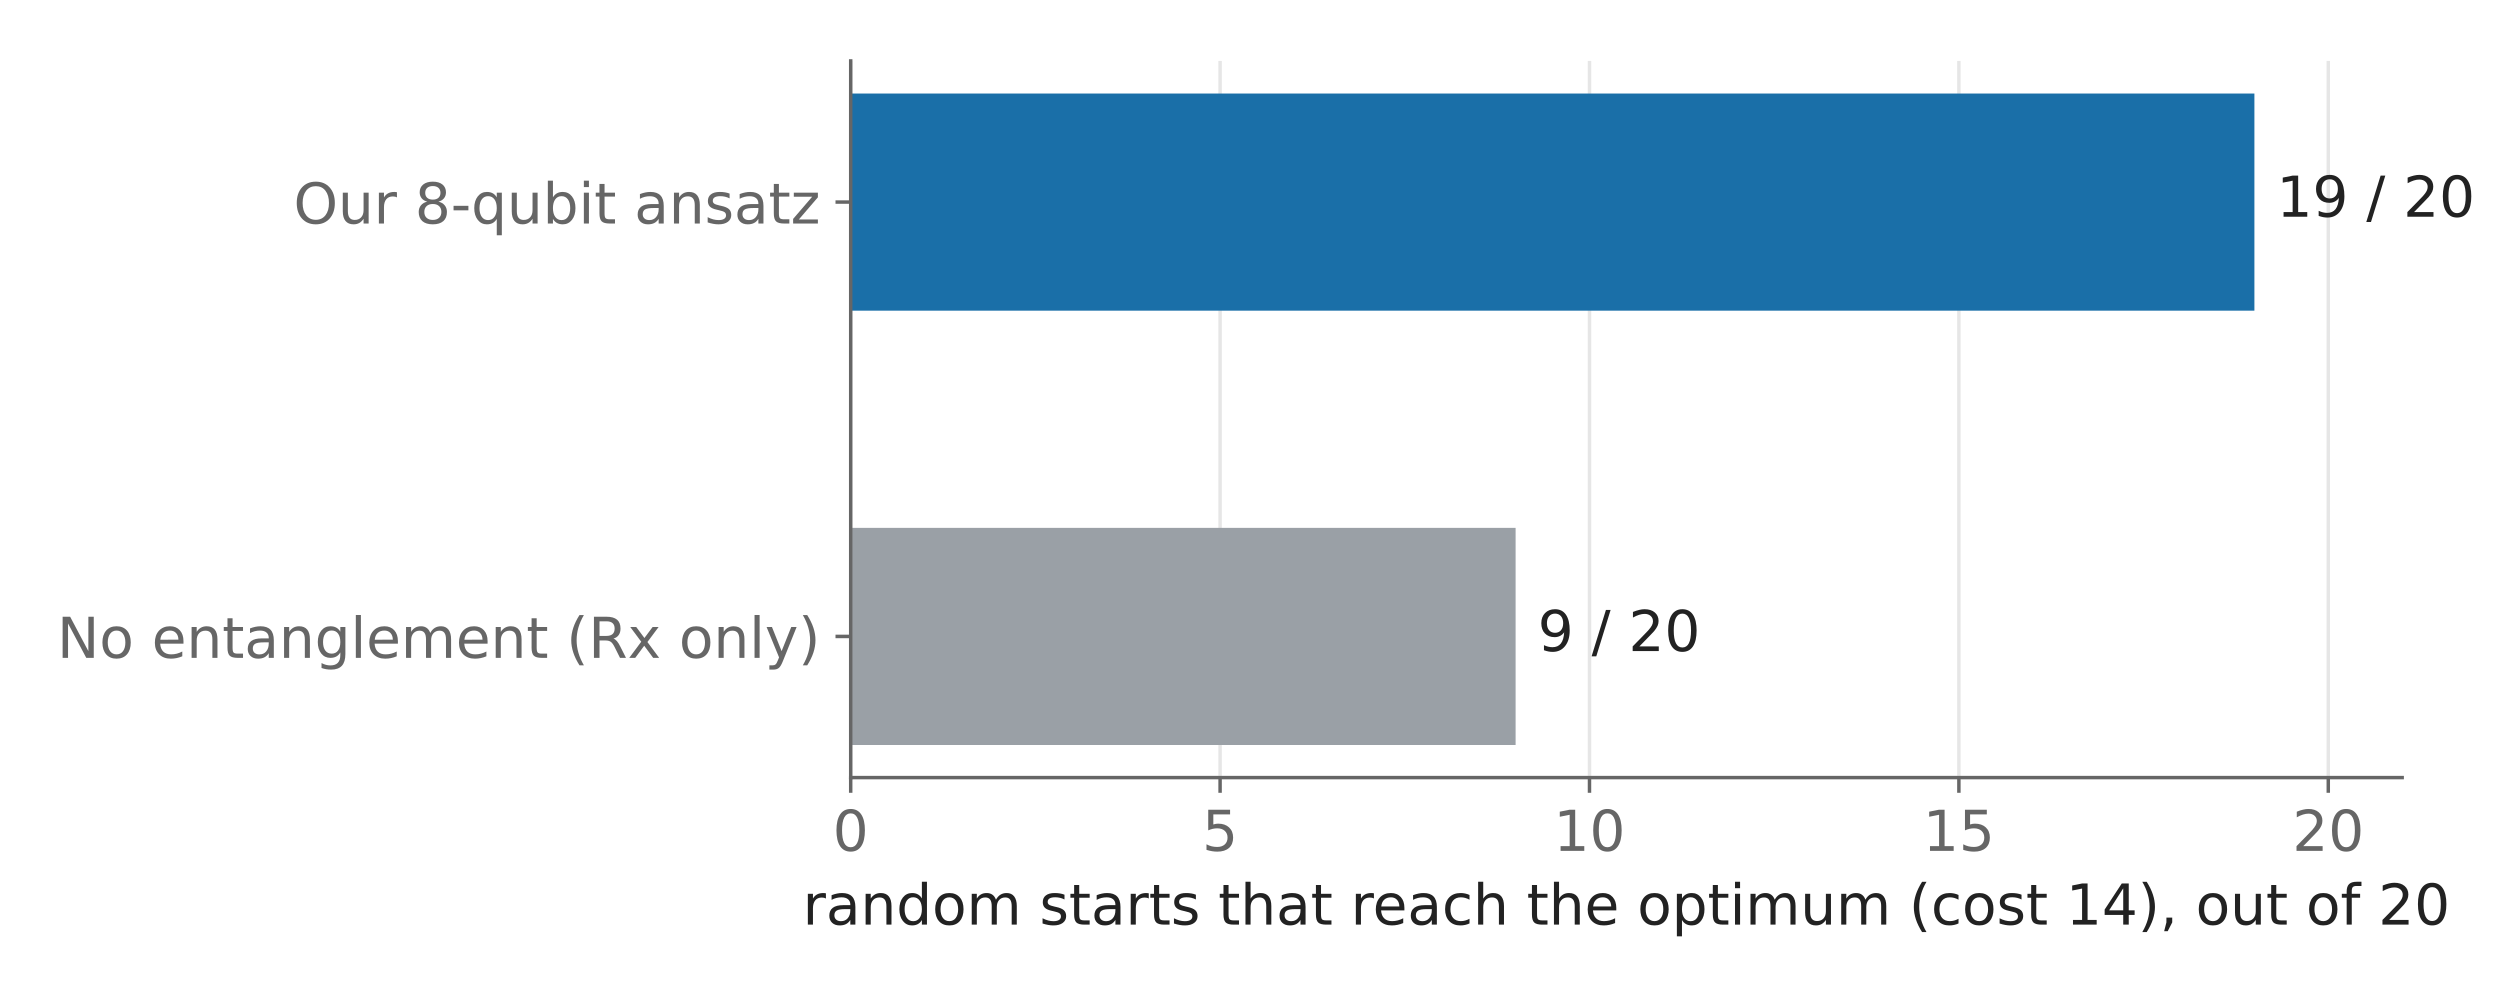
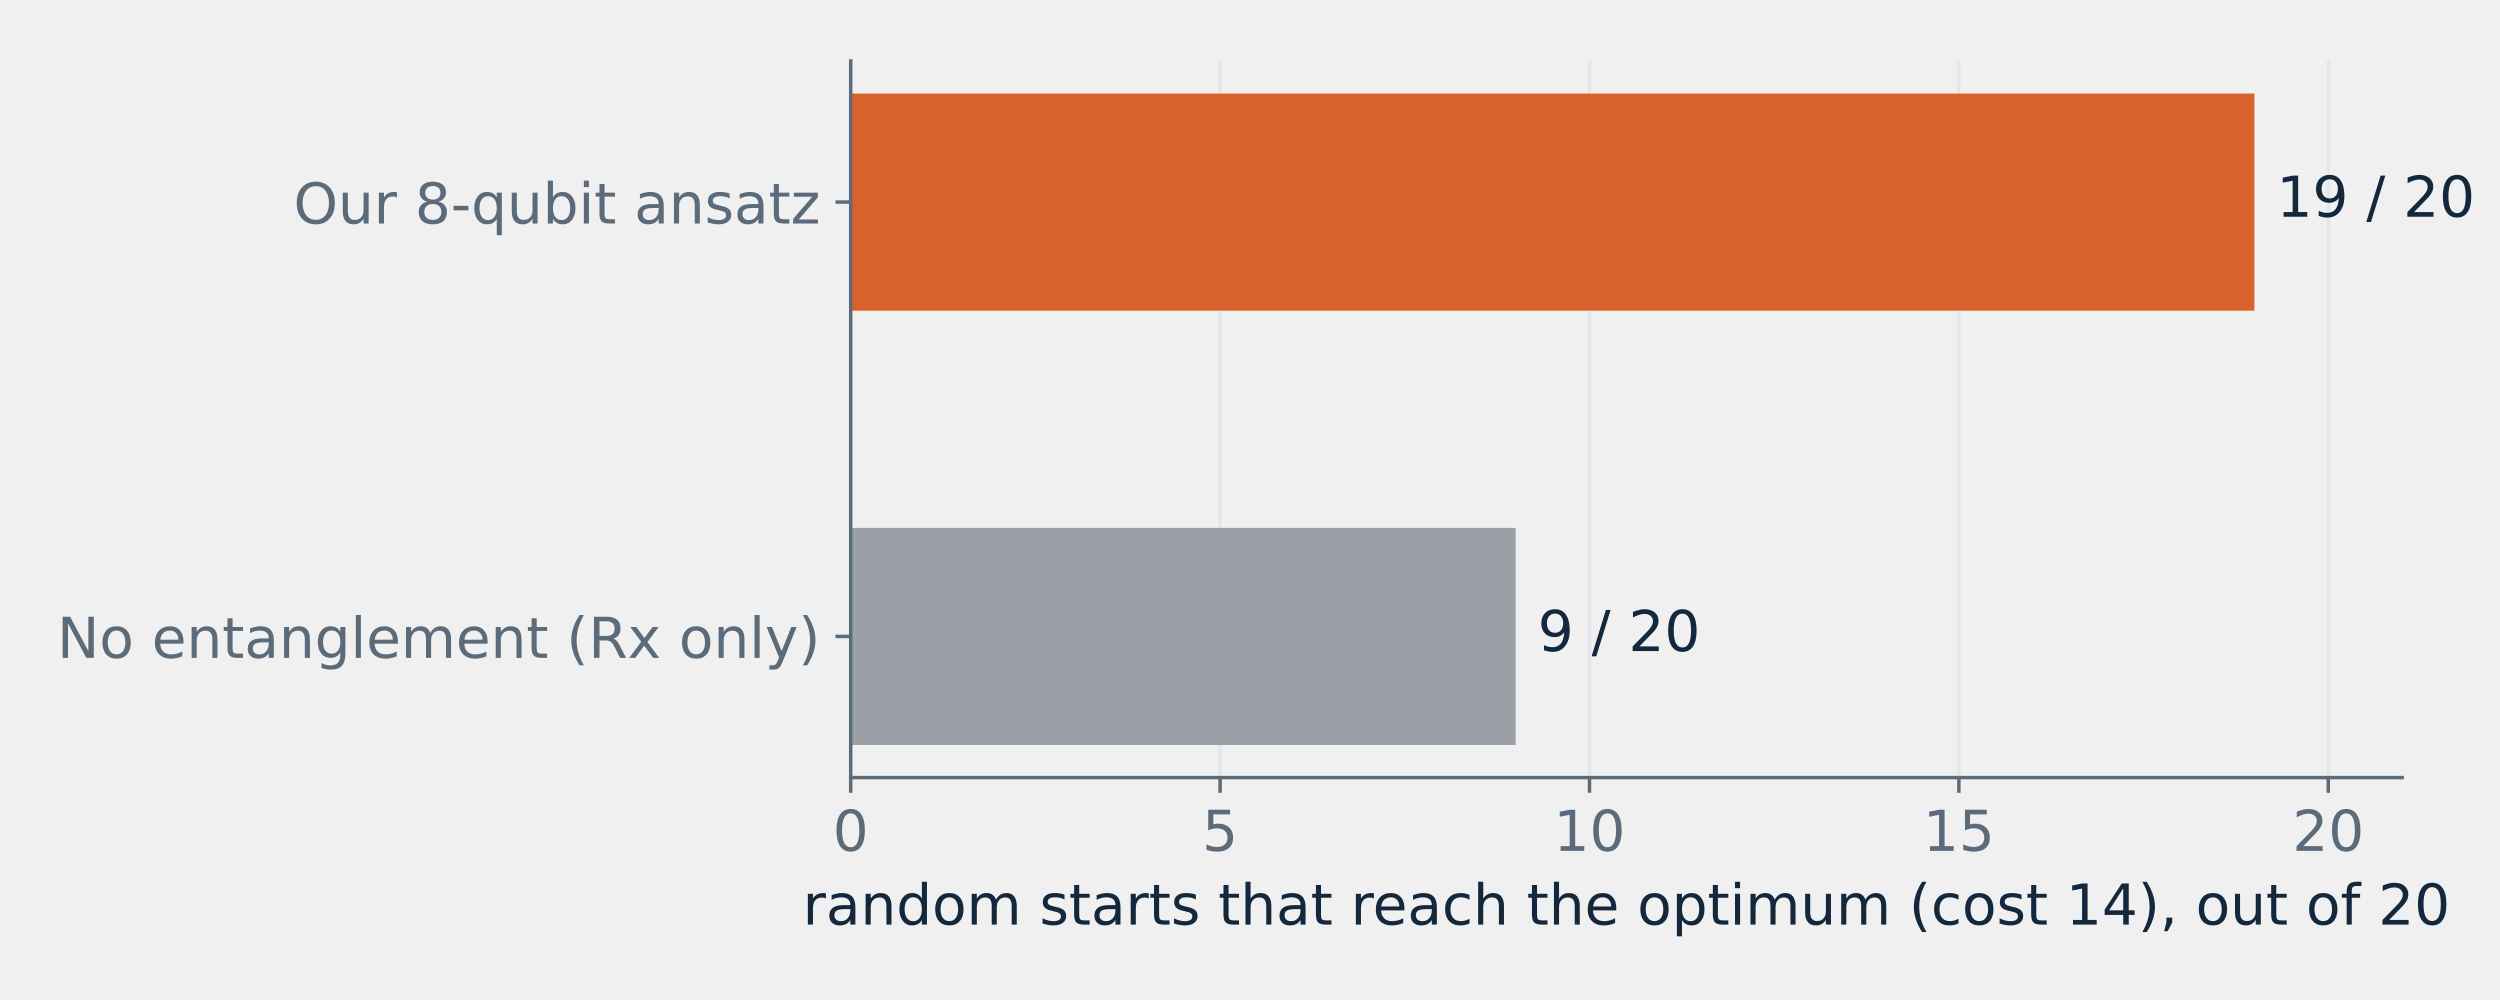
<svg xmlns="http://www.w3.org/2000/svg" xmlns:xlink="http://www.w3.org/1999/xlink" width="576pt" height="230.4pt" viewBox="0 0 576 230.4" version="1.1">
  <defs>
    <style type="text/css">*{stroke-linejoin: round; stroke-linecap: butt}</style>
  </defs>
  <g id="figure_1">
    <g id="patch_1">
-       <path d="M 0 230.4  L 576 230.4  L 576 0  L 0 0  z " style="fill: #ffffff" />
+       <path d="M 0 230.4  L 576 230.4  L 576 0  L 0 0  L 0 230.4  z " style="fill: none" />
    </g>
    <g id="axes_1">
      <g id="patch_2">
-         <path d="M 196 179.157  L 553.457 179.157  L 553.457 14.04  L 196 14.04  z " style="fill: #ffffff" />
+         <path d="M 196 179.157  L 553.457 179.157  L 553.457 14.04  L 196 14.04  L 196 179.157  z " style="fill: none" />
      </g>
      <g id="matplotlib.axis_1">
        <g id="xtick_1">
          <g id="line2d_1">
-             <path d="M 196 179.157  L 196 14.04  " clip-path="url(#pccf8fa7595)" style="fill: none; stroke: #e6e6e6; stroke-width: 0.8; stroke-linecap: square" />
+             <path d="M 196 179.157  L 196 14.04  " clip-path="url(#p11cf4630cb)" style="fill: none; stroke: #e3e7eb; stroke-width: 0.8; stroke-linecap: square" />
          </g>
          <g id="line2d_2">
            <defs>
-               <path id="ma96f42bca4" d="M 0 0  L 0 3.5  " style="stroke: #666666; stroke-width: 0.8" />
+               <path id="ma387dcaf85" d="M 0 0  L 0 3.5  " style="stroke: #5b6b7a; stroke-width: 0.8" />
            </defs>
            <g>
-               <use xlink:href="#ma96f42bca4" x="196" y="179.157" style="fill: #666666; stroke: #666666; stroke-width: 0.8" />
+               <use xlink:href="#ma387dcaf85" x="196" y="179.157" style="fill: #5b6b7a; stroke: #5b6b7a; stroke-width: 0.8" />
            </g>
          </g>
          <g id="text_1">
-             <g style="fill: #666666" transform="translate(191.8644 196.0339) scale(0.13 -0.13)">
+             <g style="fill: #5b6b7a" transform="translate(191.8644 196.0339) scale(0.13 -0.13)">
              <defs>
                <path id="DejaVuSans-13" d="M 2034 4250  Q 1547 4250 1301 3770  Q 1056 3291 1056 2328  Q 1056 1369 1301 889  Q 1547 409 2034 409  Q 2525 409 2770 889  Q 3016 1369 3016 2328  Q 3016 3291 2770 3770  Q 2525 4250 2034 4250  z M 2034 4750  Q 2819 4750 3233 4129  Q 3647 3509 3647 2328  Q 3647 1150 3233 529  Q 2819 -91 2034 -91  Q 1250 -91 836 529  Q 422 1150 422 2328  Q 422 3509 836 4129  Q 1250 4750 2034 4750  z " transform="scale(0.015625)" />
              </defs>
              <use xlink:href="#DejaVuSans-13" />
            </g>
          </g>
        </g>
        <g id="xtick_2">
          <g id="line2d_3">
-             <path d="M 281.109 179.157  L 281.109 14.04  " clip-path="url(#pccf8fa7595)" style="fill: none; stroke: #e6e6e6; stroke-width: 0.8; stroke-linecap: square" />
+             <path d="M 281.109 179.157  L 281.109 14.04  " clip-path="url(#p11cf4630cb)" style="fill: none; stroke: #e3e7eb; stroke-width: 0.8; stroke-linecap: square" />
          </g>
          <g id="line2d_4">
            <g>
-               <use xlink:href="#ma96f42bca4" x="281.109" y="179.157" style="fill: #666666; stroke: #666666; stroke-width: 0.8" />
+               <use xlink:href="#ma387dcaf85" x="281.109" y="179.157" style="fill: #5b6b7a; stroke: #5b6b7a; stroke-width: 0.8" />
            </g>
          </g>
          <g id="text_2">
-             <g style="fill: #666666" transform="translate(276.9732 196.0339) scale(0.13 -0.13)">
+             <g style="fill: #5b6b7a" transform="translate(276.9732 196.0339) scale(0.13 -0.13)">
              <defs>
                <path id="DejaVuSans-18" d="M 691 4666  L 3169 4666  L 3169 4134  L 1269 4134  L 1269 2991  Q 1406 3038 1543 3061  Q 1681 3084 1819 3084  Q 2600 3084 3056 2656  Q 3513 2228 3513 1497  Q 3513 744 3044 326  Q 2575 -91 1722 -91  Q 1428 -91 1123 -41  Q 819 9 494 109  L 494 744  Q 775 591 1075 516  Q 1375 441 1709 441  Q 2250 441 2565 725  Q 2881 1009 2881 1497  Q 2881 1984 2565 2268  Q 2250 2553 1709 2553  Q 1456 2553 1204 2497  Q 953 2441 691 2322  L 691 4666  z " transform="scale(0.015625)" />
              </defs>
              <use xlink:href="#DejaVuSans-18" />
            </g>
          </g>
        </g>
        <g id="xtick_3">
          <g id="line2d_5">
-             <path d="M 366.218 179.157  L 366.218 14.04  " clip-path="url(#pccf8fa7595)" style="fill: none; stroke: #e6e6e6; stroke-width: 0.8; stroke-linecap: square" />
+             <path d="M 366.218 179.157  L 366.218 14.04  " clip-path="url(#p11cf4630cb)" style="fill: none; stroke: #e3e7eb; stroke-width: 0.8; stroke-linecap: square" />
          </g>
          <g id="line2d_6">
            <g>
-               <use xlink:href="#ma96f42bca4" x="366.218" y="179.157" style="fill: #666666; stroke: #666666; stroke-width: 0.8" />
+               <use xlink:href="#ma387dcaf85" x="366.218" y="179.157" style="fill: #5b6b7a; stroke: #5b6b7a; stroke-width: 0.8" />
            </g>
          </g>
          <g id="text_3">
-             <g style="fill: #666666" transform="translate(357.9464 196.0339) scale(0.13 -0.13)">
+             <g style="fill: #5b6b7a" transform="translate(357.9464 196.0339) scale(0.13 -0.13)">
              <defs>
                <path id="DejaVuSans-14" d="M 794 531  L 1825 531  L 1825 4091  L 703 3866  L 703 4441  L 1819 4666  L 2450 4666  L 2450 531  L 3481 531  L 3481 0  L 794 0  L 794 531  z " transform="scale(0.015625)" />
              </defs>
              <use xlink:href="#DejaVuSans-14" />
              <use xlink:href="#DejaVuSans-13" transform="translate(63.625 0)" />
            </g>
          </g>
        </g>
        <g id="xtick_4">
          <g id="line2d_7">
-             <path d="M 451.327 179.157  L 451.327 14.04  " clip-path="url(#pccf8fa7595)" style="fill: none; stroke: #e6e6e6; stroke-width: 0.8; stroke-linecap: square" />
+             <path d="M 451.327 179.157  L 451.327 14.04  " clip-path="url(#p11cf4630cb)" style="fill: none; stroke: #e3e7eb; stroke-width: 0.8; stroke-linecap: square" />
          </g>
          <g id="line2d_8">
            <g>
-               <use xlink:href="#ma96f42bca4" x="451.327" y="179.157" style="fill: #666666; stroke: #666666; stroke-width: 0.8" />
+               <use xlink:href="#ma387dcaf85" x="451.327" y="179.157" style="fill: #5b6b7a; stroke: #5b6b7a; stroke-width: 0.8" />
            </g>
          </g>
          <g id="text_4">
-             <g style="fill: #666666" transform="translate(443.0553 196.0339) scale(0.13 -0.13)">
+             <g style="fill: #5b6b7a" transform="translate(443.0553 196.0339) scale(0.13 -0.13)">
              <use xlink:href="#DejaVuSans-14" />
              <use xlink:href="#DejaVuSans-18" transform="translate(63.625 0)" />
            </g>
          </g>
        </g>
        <g id="xtick_5">
          <g id="line2d_9">
-             <path d="M 536.435 179.157  L 536.435 14.04  " clip-path="url(#pccf8fa7595)" style="fill: none; stroke: #e6e6e6; stroke-width: 0.8; stroke-linecap: square" />
+             <path d="M 536.435 179.157  L 536.435 14.04  " clip-path="url(#p11cf4630cb)" style="fill: none; stroke: #e3e7eb; stroke-width: 0.8; stroke-linecap: square" />
          </g>
          <g id="line2d_10">
            <g>
-               <use xlink:href="#ma96f42bca4" x="536.435" y="179.157" style="fill: #666666; stroke: #666666; stroke-width: 0.8" />
+               <use xlink:href="#ma387dcaf85" x="536.435" y="179.157" style="fill: #5b6b7a; stroke: #5b6b7a; stroke-width: 0.8" />
            </g>
          </g>
          <g id="text_5">
-             <g style="fill: #666666" transform="translate(528.1641 196.0339) scale(0.13 -0.13)">
+             <g style="fill: #5b6b7a" transform="translate(528.1641 196.0339) scale(0.13 -0.13)">
              <defs>
                <path id="DejaVuSans-15" d="M 1228 531  L 3431 531  L 3431 0  L 469 0  L 469 531  Q 828 903 1448 1529  Q 2069 2156 2228 2338  Q 2531 2678 2651 2914  Q 2772 3150 2772 3378  Q 2772 3750 2511 3984  Q 2250 4219 1831 4219  Q 1534 4219 1204 4116  Q 875 4013 500 3803  L 500 4441  Q 881 4594 1212 4672  Q 1544 4750 1819 4750  Q 2544 4750 2975 4387  Q 3406 4025 3406 3419  Q 3406 3131 3298 2873  Q 3191 2616 2906 2266  Q 2828 2175 2409 1742  Q 1991 1309 1228 531  z " transform="scale(0.015625)" />
              </defs>
              <use xlink:href="#DejaVuSans-15" />
              <use xlink:href="#DejaVuSans-13" transform="translate(63.625 0)" />
            </g>
          </g>
        </g>
        <g id="text_6">
-           <g style="fill: #222222" transform="translate(184.9499 213.0349) scale(0.13 -0.13)">
+           <g style="fill: #14283d" transform="translate(184.9499 213.0349) scale(0.13 -0.13)">
            <defs>
              <path id="DejaVuSans-55" d="M 2631 2963  Q 2534 3019 2420 3045  Q 2306 3072 2169 3072  Q 1681 3072 1420 2755  Q 1159 2438 1159 1844  L 1159 0  L 581 0  L 581 3500  L 1159 3500  L 1159 2956  Q 1341 3275 1631 3429  Q 1922 3584 2338 3584  Q 2397 3584 2469 3576  Q 2541 3569 2628 3553  L 2631 2963  z " transform="scale(0.015625)" />
              <path id="DejaVuSans-44" d="M 2194 1759  Q 1497 1759 1228 1600  Q 959 1441 959 1056  Q 959 750 1161 570  Q 1363 391 1709 391  Q 2188 391 2477 730  Q 2766 1069 2766 1631  L 2766 1759  L 2194 1759  z M 3341 1997  L 3341 0  L 2766 0  L 2766 531  Q 2569 213 2275 61  Q 1981 -91 1556 -91  Q 1019 -91 701 211  Q 384 513 384 1019  Q 384 1609 779 1909  Q 1175 2209 1959 2209  L 2766 2209  L 2766 2266  Q 2766 2663 2505 2880  Q 2244 3097 1772 3097  Q 1472 3097 1187 3025  Q 903 2953 641 2809  L 641 3341  Q 956 3463 1253 3523  Q 1550 3584 1831 3584  Q 2591 3584 2966 3190  Q 3341 2797 3341 1997  z " transform="scale(0.015625)" />
              <path id="DejaVuSans-51" d="M 3513 2113  L 3513 0  L 2938 0  L 2938 2094  Q 2938 2591 2744 2837  Q 2550 3084 2163 3084  Q 1697 3084 1428 2787  Q 1159 2491 1159 1978  L 1159 0  L 581 0  L 581 3500  L 1159 3500  L 1159 2956  Q 1366 3272 1645 3428  Q 1925 3584 2291 3584  Q 2894 3584 3203 3211  Q 3513 2838 3513 2113  z " transform="scale(0.015625)" />
              <path id="DejaVuSans-47" d="M 2906 2969  L 2906 4863  L 3481 4863  L 3481 0  L 2906 0  L 2906 525  Q 2725 213 2448 61  Q 2172 -91 1784 -91  Q 1150 -91 751 415  Q 353 922 353 1747  Q 353 2572 751 3078  Q 1150 3584 1784 3584  Q 2172 3584 2448 3432  Q 2725 3281 2906 2969  z M 947 1747  Q 947 1113 1208 752  Q 1469 391 1925 391  Q 2381 391 2643 752  Q 2906 1113 2906 1747  Q 2906 2381 2643 2742  Q 2381 3103 1925 3103  Q 1469 3103 1208 2742  Q 947 2381 947 1747  z " transform="scale(0.015625)" />
              <path id="DejaVuSans-52" d="M 1959 3097  Q 1497 3097 1228 2736  Q 959 2375 959 1747  Q 959 1119 1226 758  Q 1494 397 1959 397  Q 2419 397 2687 759  Q 2956 1122 2956 1747  Q 2956 2369 2687 2733  Q 2419 3097 1959 3097  z M 1959 3584  Q 2709 3584 3137 3096  Q 3566 2609 3566 1747  Q 3566 888 3137 398  Q 2709 -91 1959 -91  Q 1206 -91 779 398  Q 353 888 353 1747  Q 353 2609 779 3096  Q 1206 3584 1959 3584  z " transform="scale(0.015625)" />
              <path id="DejaVuSans-50" d="M 3328 2828  Q 3544 3216 3844 3400  Q 4144 3584 4550 3584  Q 5097 3584 5394 3201  Q 5691 2819 5691 2113  L 5691 0  L 5113 0  L 5113 2094  Q 5113 2597 4934 2840  Q 4756 3084 4391 3084  Q 3944 3084 3684 2787  Q 3425 2491 3425 1978  L 3425 0  L 2847 0  L 2847 2094  Q 2847 2600 2669 2842  Q 2491 3084 2119 3084  Q 1678 3084 1418 2786  Q 1159 2488 1159 1978  L 1159 0  L 581 0  L 581 3500  L 1159 3500  L 1159 2956  Q 1356 3278 1631 3431  Q 1906 3584 2284 3584  Q 2666 3584 2933 3390  Q 3200 3197 3328 2828  z " transform="scale(0.015625)" />
              <path id="DejaVuSans-3" transform="scale(0.015625)" />
              <path id="DejaVuSans-56" d="M 2834 3397  L 2834 2853  Q 2591 2978 2328 3040  Q 2066 3103 1784 3103  Q 1356 3103 1142 2972  Q 928 2841 928 2578  Q 928 2378 1081 2264  Q 1234 2150 1697 2047  L 1894 2003  Q 2506 1872 2764 1633  Q 3022 1394 3022 966  Q 3022 478 2636 193  Q 2250 -91 1575 -91  Q 1294 -91 989 -36  Q 684 19 347 128  L 347 722  Q 666 556 975 473  Q 1284 391 1588 391  Q 1994 391 2212 530  Q 2431 669 2431 922  Q 2431 1156 2273 1281  Q 2116 1406 1581 1522  L 1381 1569  Q 847 1681 609 1914  Q 372 2147 372 2553  Q 372 3047 722 3315  Q 1072 3584 1716 3584  Q 2034 3584 2315 3537  Q 2597 3491 2834 3397  z " transform="scale(0.015625)" />
              <path id="DejaVuSans-57" d="M 1172 4494  L 1172 3500  L 2356 3500  L 2356 3053  L 1172 3053  L 1172 1153  Q 1172 725 1289 603  Q 1406 481 1766 481  L 2356 481  L 2356 0  L 1766 0  Q 1100 0 847 248  Q 594 497 594 1153  L 594 3053  L 172 3053  L 172 3500  L 594 3500  L 594 4494  L 1172 4494  z " transform="scale(0.015625)" />
              <path id="DejaVuSans-4b" d="M 3513 2113  L 3513 0  L 2938 0  L 2938 2094  Q 2938 2591 2744 2837  Q 2550 3084 2163 3084  Q 1697 3084 1428 2787  Q 1159 2491 1159 1978  L 1159 0  L 581 0  L 581 4863  L 1159 4863  L 1159 2956  Q 1366 3272 1645 3428  Q 1925 3584 2291 3584  Q 2894 3584 3203 3211  Q 3513 2838 3513 2113  z " transform="scale(0.015625)" />
              <path id="DejaVuSans-48" d="M 3597 1894  L 3597 1613  L 953 1613  Q 991 1019 1311 708  Q 1631 397 2203 397  Q 2534 397 2845 478  Q 3156 559 3463 722  L 3463 178  Q 3153 47 2828 -22  Q 2503 -91 2169 -91  Q 1331 -91 842 396  Q 353 884 353 1716  Q 353 2575 817 3079  Q 1281 3584 2069 3584  Q 2775 3584 3186 3129  Q 3597 2675 3597 1894  z M 3022 2063  Q 3016 2534 2758 2815  Q 2500 3097 2075 3097  Q 1594 3097 1305 2825  Q 1016 2553 972 2059  L 3022 2063  z " transform="scale(0.015625)" />
              <path id="DejaVuSans-46" d="M 3122 3366  L 3122 2828  Q 2878 2963 2633 3030  Q 2388 3097 2138 3097  Q 1578 3097 1268 2742  Q 959 2388 959 1747  Q 959 1106 1268 751  Q 1578 397 2138 397  Q 2388 397 2633 464  Q 2878 531 3122 666  L 3122 134  Q 2881 22 2623 -34  Q 2366 -91 2075 -91  Q 1284 -91 818 406  Q 353 903 353 1747  Q 353 2603 823 3093  Q 1294 3584 2113 3584  Q 2378 3584 2631 3529  Q 2884 3475 3122 3366  z " transform="scale(0.015625)" />
              <path id="DejaVuSans-53" d="M 1159 525  L 1159 -1331  L 581 -1331  L 581 3500  L 1159 3500  L 1159 2969  Q 1341 3281 1617 3432  Q 1894 3584 2278 3584  Q 2916 3584 3314 3078  Q 3713 2572 3713 1747  Q 3713 922 3314 415  Q 2916 -91 2278 -91  Q 1894 -91 1617 61  Q 1341 213 1159 525  z M 3116 1747  Q 3116 2381 2855 2742  Q 2594 3103 2138 3103  Q 1681 3103 1420 2742  Q 1159 2381 1159 1747  Q 1159 1113 1420 752  Q 1681 391 2138 391  Q 2594 391 2855 752  Q 3116 1113 3116 1747  z " transform="scale(0.015625)" />
              <path id="DejaVuSans-4c" d="M 603 3500  L 1178 3500  L 1178 0  L 603 0  L 603 3500  z M 603 4863  L 1178 4863  L 1178 4134  L 603 4134  L 603 4863  z " transform="scale(0.015625)" />
              <path id="DejaVuSans-58" d="M 544 1381  L 544 3500  L 1119 3500  L 1119 1403  Q 1119 906 1312 657  Q 1506 409 1894 409  Q 2359 409 2629 706  Q 2900 1003 2900 1516  L 2900 3500  L 3475 3500  L 3475 0  L 2900 0  L 2900 538  Q 2691 219 2414 64  Q 2138 -91 1772 -91  Q 1169 -91 856 284  Q 544 659 544 1381  z M 1991 3584  L 1991 3584  z " transform="scale(0.015625)" />
              <path id="DejaVuSans-b" d="M 1984 4856  Q 1566 4138 1362 3434  Q 1159 2731 1159 2009  Q 1159 1288 1364 580  Q 1569 -128 1984 -844  L 1484 -844  Q 1016 -109 783 600  Q 550 1309 550 2009  Q 550 2706 781 3412  Q 1013 4119 1484 4856  L 1984 4856  z " transform="scale(0.015625)" />
              <path id="DejaVuSans-17" d="M 2419 4116  L 825 1625  L 2419 1625  L 2419 4116  z M 2253 4666  L 3047 4666  L 3047 1625  L 3713 1625  L 3713 1100  L 3047 1100  L 3047 0  L 2419 0  L 2419 1100  L 313 1100  L 313 1709  L 2253 4666  z " transform="scale(0.015625)" />
              <path id="DejaVuSans-c" d="M 513 4856  L 1013 4856  Q 1481 4119 1714 3412  Q 1947 2706 1947 2009  Q 1947 1309 1714 600  Q 1481 -109 1013 -844  L 513 -844  Q 928 -128 1133 580  Q 1338 1288 1338 2009  Q 1338 2731 1133 3434  Q 928 4138 513 4856  z " transform="scale(0.015625)" />
              <path id="DejaVuSans-f" d="M 750 794  L 1409 794  L 1409 256  L 897 -744  L 494 -744  L 750 256  L 750 794  z " transform="scale(0.015625)" />
              <path id="DejaVuSans-49" d="M 2375 4863  L 2375 4384  L 1825 4384  Q 1516 4384 1395 4259  Q 1275 4134 1275 3809  L 1275 3500  L 2222 3500  L 2222 3053  L 1275 3053  L 1275 0  L 697 0  L 697 3053  L 147 3053  L 147 3500  L 697 3500  L 697 3744  Q 697 4328 969 4595  Q 1241 4863 1831 4863  L 2375 4863  z " transform="scale(0.015625)" />
            </defs>
            <use xlink:href="#DejaVuSans-55" />
            <use xlink:href="#DejaVuSans-44" transform="translate(41.10938 0)" />
            <use xlink:href="#DejaVuSans-51" transform="translate(102.3906 0)" />
            <use xlink:href="#DejaVuSans-47" transform="translate(165.7656 0)" />
            <use xlink:href="#DejaVuSans-52" transform="translate(229.25 0)" />
            <use xlink:href="#DejaVuSans-50" transform="translate(290.4375 0)" />
            <use xlink:href="#DejaVuSans-3" transform="translate(387.8438 0)" />
            <use xlink:href="#DejaVuSans-56" transform="translate(419.625 0)" />
            <use xlink:href="#DejaVuSans-57" transform="translate(471.7188 0)" />
            <use xlink:href="#DejaVuSans-44" transform="translate(510.9219 0)" />
            <use xlink:href="#DejaVuSans-55" transform="translate(572.2031 0)" />
            <use xlink:href="#DejaVuSans-57" transform="translate(613.3125 0)" />
            <use xlink:href="#DejaVuSans-56" transform="translate(652.5156 0)" />
            <use xlink:href="#DejaVuSans-3" transform="translate(704.6094 0)" />
            <use xlink:href="#DejaVuSans-57" transform="translate(736.3906 0)" />
            <use xlink:href="#DejaVuSans-4b" transform="translate(775.5938 0)" />
            <use xlink:href="#DejaVuSans-44" transform="translate(838.9688 0)" />
            <use xlink:href="#DejaVuSans-57" transform="translate(900.25 0)" />
            <use xlink:href="#DejaVuSans-3" transform="translate(939.4531 0)" />
            <use xlink:href="#DejaVuSans-55" transform="translate(971.2344 0)" />
            <use xlink:href="#DejaVuSans-48" transform="translate(1010.141 0)" />
            <use xlink:href="#DejaVuSans-44" transform="translate(1071.672 0)" />
            <use xlink:href="#DejaVuSans-46" transform="translate(1132.953 0)" />
            <use xlink:href="#DejaVuSans-4b" transform="translate(1187.938 0)" />
            <use xlink:href="#DejaVuSans-3" transform="translate(1251.312 0)" />
            <use xlink:href="#DejaVuSans-57" transform="translate(1283.094 0)" />
            <use xlink:href="#DejaVuSans-4b" transform="translate(1322.297 0)" />
            <use xlink:href="#DejaVuSans-48" transform="translate(1385.672 0)" />
            <use xlink:href="#DejaVuSans-3" transform="translate(1447.203 0)" />
            <use xlink:href="#DejaVuSans-52" transform="translate(1478.984 0)" />
            <use xlink:href="#DejaVuSans-53" transform="translate(1540.172 0)" />
            <use xlink:href="#DejaVuSans-57" transform="translate(1603.656 0)" />
            <use xlink:href="#DejaVuSans-4c" transform="translate(1642.859 0)" />
            <use xlink:href="#DejaVuSans-50" transform="translate(1670.641 0)" />
            <use xlink:href="#DejaVuSans-58" transform="translate(1768.047 0)" />
            <use xlink:href="#DejaVuSans-50" transform="translate(1831.422 0)" />
            <use xlink:href="#DejaVuSans-3" transform="translate(1928.828 0)" />
            <use xlink:href="#DejaVuSans-b" transform="translate(1960.609 0)" />
            <use xlink:href="#DejaVuSans-46" transform="translate(1999.625 0)" />
            <use xlink:href="#DejaVuSans-52" transform="translate(2054.609 0)" />
            <use xlink:href="#DejaVuSans-56" transform="translate(2115.797 0)" />
            <use xlink:href="#DejaVuSans-57" transform="translate(2167.891 0)" />
            <use xlink:href="#DejaVuSans-3" transform="translate(2207.094 0)" />
            <use xlink:href="#DejaVuSans-14" transform="translate(2238.875 0)" />
            <use xlink:href="#DejaVuSans-17" transform="translate(2302.5 0)" />
            <use xlink:href="#DejaVuSans-c" transform="translate(2366.125 0)" />
            <use xlink:href="#DejaVuSans-f" transform="translate(2405.141 0)" />
            <use xlink:href="#DejaVuSans-3" transform="translate(2436.922 0)" />
            <use xlink:href="#DejaVuSans-52" transform="translate(2468.703 0)" />
            <use xlink:href="#DejaVuSans-58" transform="translate(2529.891 0)" />
            <use xlink:href="#DejaVuSans-57" transform="translate(2593.266 0)" />
            <use xlink:href="#DejaVuSans-3" transform="translate(2632.469 0)" />
            <use xlink:href="#DejaVuSans-52" transform="translate(2664.25 0)" />
            <use xlink:href="#DejaVuSans-49" transform="translate(2725.438 0)" />
            <use xlink:href="#DejaVuSans-3" transform="translate(2760.641 0)" />
            <use xlink:href="#DejaVuSans-15" transform="translate(2792.422 0)" />
            <use xlink:href="#DejaVuSans-13" transform="translate(2856.047 0)" />
          </g>
        </g>
      </g>
      <g id="matplotlib.axis_2">
        <g id="ytick_1">
          <g id="line2d_11">
            <defs>
-               <path id="m354767e04c" d="M 0 0  L -3.5 0  " style="stroke: #666666; stroke-width: 0.8" />
+               <path id="m61c0dca030" d="M 0 0  L -3.5 0  " style="stroke: #5b6b7a; stroke-width: 0.8" />
            </defs>
            <g>
-               <use xlink:href="#m354767e04c" x="196" y="146.634" style="fill: #666666; stroke: #666666; stroke-width: 0.8" />
+               <use xlink:href="#m61c0dca030" x="196" y="146.634" style="fill: #5b6b7a; stroke: #5b6b7a; stroke-width: 0.8" />
            </g>
          </g>
          <g id="text_7">
-             <g style="fill: #666666" transform="translate(13.15469 151.5729) scale(0.13 -0.13)">
+             <g style="fill: #5b6b7a" transform="translate(13.15469 151.5729) scale(0.13 -0.13)">
              <defs>
                <path id="DejaVuSans-31" d="M 628 4666  L 1478 4666  L 3547 763  L 3547 4666  L 4159 4666  L 4159 0  L 3309 0  L 1241 3903  L 1241 0  L 628 0  L 628 4666  z " transform="scale(0.015625)" />
                <path id="DejaVuSans-4a" d="M 2906 1791  Q 2906 2416 2648 2759  Q 2391 3103 1925 3103  Q 1463 3103 1205 2759  Q 947 2416 947 1791  Q 947 1169 1205 825  Q 1463 481 1925 481  Q 2391 481 2648 825  Q 2906 1169 2906 1791  z M 3481 434  Q 3481 -459 3084 -895  Q 2688 -1331 1869 -1331  Q 1566 -1331 1297 -1286  Q 1028 -1241 775 -1147  L 775 -588  Q 1028 -725 1275 -790  Q 1522 -856 1778 -856  Q 2344 -856 2625 -561  Q 2906 -266 2906 331  L 2906 616  Q 2728 306 2450 153  Q 2172 0 1784 0  Q 1141 0 747 490  Q 353 981 353 1791  Q 353 2603 747 3093  Q 1141 3584 1784 3584  Q 2172 3584 2450 3431  Q 2728 3278 2906 2969  L 2906 3500  L 3481 3500  L 3481 434  z " transform="scale(0.015625)" />
                <path id="DejaVuSans-4f" d="M 603 4863  L 1178 4863  L 1178 0  L 603 0  L 603 4863  z " transform="scale(0.015625)" />
                <path id="DejaVuSans-35" d="M 2841 2188  Q 3044 2119 3236 1894  Q 3428 1669 3622 1275  L 4263 0  L 3584 0  L 2988 1197  Q 2756 1666 2539 1819  Q 2322 1972 1947 1972  L 1259 1972  L 1259 0  L 628 0  L 628 4666  L 2053 4666  Q 2853 4666 3247 4331  Q 3641 3997 3641 3322  Q 3641 2881 3436 2590  Q 3231 2300 2841 2188  z M 1259 4147  L 1259 2491  L 2053 2491  Q 2509 2491 2742 2702  Q 2975 2913 2975 3322  Q 2975 3731 2742 3939  Q 2509 4147 2053 4147  L 1259 4147  z " transform="scale(0.015625)" />
                <path id="DejaVuSans-5b" d="M 3513 3500  L 2247 1797  L 3578 0  L 2900 0  L 1881 1375  L 863 0  L 184 0  L 1544 1831  L 300 3500  L 978 3500  L 1906 2253  L 2834 3500  L 3513 3500  z " transform="scale(0.015625)" />
                <path id="DejaVuSans-5c" d="M 2059 -325  Q 1816 -950 1584 -1140  Q 1353 -1331 966 -1331  L 506 -1331  L 506 -850  L 844 -850  Q 1081 -850 1212 -737  Q 1344 -625 1503 -206  L 1606 56  L 191 3500  L 800 3500  L 1894 763  L 2988 3500  L 3597 3500  L 2059 -325  z " transform="scale(0.015625)" />
              </defs>
              <use xlink:href="#DejaVuSans-31" />
              <use xlink:href="#DejaVuSans-52" transform="translate(74.8125 0)" />
              <use xlink:href="#DejaVuSans-3" transform="translate(136 0)" />
              <use xlink:href="#DejaVuSans-48" transform="translate(167.7812 0)" />
              <use xlink:href="#DejaVuSans-51" transform="translate(229.3125 0)" />
              <use xlink:href="#DejaVuSans-57" transform="translate(292.6875 0)" />
              <use xlink:href="#DejaVuSans-44" transform="translate(331.8906 0)" />
              <use xlink:href="#DejaVuSans-51" transform="translate(393.1719 0)" />
              <use xlink:href="#DejaVuSans-4a" transform="translate(456.5469 0)" />
              <use xlink:href="#DejaVuSans-4f" transform="translate(520.0312 0)" />
              <use xlink:href="#DejaVuSans-48" transform="translate(547.8125 0)" />
              <use xlink:href="#DejaVuSans-50" transform="translate(609.3438 0)" />
              <use xlink:href="#DejaVuSans-48" transform="translate(706.75 0)" />
              <use xlink:href="#DejaVuSans-51" transform="translate(768.2812 0)" />
              <use xlink:href="#DejaVuSans-57" transform="translate(831.6562 0)" />
              <use xlink:href="#DejaVuSans-3" transform="translate(870.8594 0)" />
              <use xlink:href="#DejaVuSans-b" transform="translate(902.6406 0)" />
              <use xlink:href="#DejaVuSans-35" transform="translate(941.6562 0)" />
              <use xlink:href="#DejaVuSans-5b" transform="translate(1011.141 0)" />
              <use xlink:href="#DejaVuSans-3" transform="translate(1070.328 0)" />
              <use xlink:href="#DejaVuSans-52" transform="translate(1102.109 0)" />
              <use xlink:href="#DejaVuSans-51" transform="translate(1163.297 0)" />
              <use xlink:href="#DejaVuSans-4f" transform="translate(1226.672 0)" />
              <use xlink:href="#DejaVuSans-5c" transform="translate(1254.453 0)" />
              <use xlink:href="#DejaVuSans-c" transform="translate(1313.641 0)" />
            </g>
          </g>
        </g>
        <g id="ytick_2">
          <g id="line2d_12">
            <g>
-               <use xlink:href="#m354767e04c" x="196" y="46.563" style="fill: #666666; stroke: #666666; stroke-width: 0.8" />
+               <use xlink:href="#m61c0dca030" x="196" y="46.563" style="fill: #5b6b7a; stroke: #5b6b7a; stroke-width: 0.8" />
            </g>
          </g>
          <g id="text_8">
-             <g style="fill: #666666" transform="translate(67.64297 51.50202) scale(0.13 -0.13)">
+             <g style="fill: #5b6b7a" transform="translate(67.64297 51.50202) scale(0.13 -0.13)">
              <defs>
                <path id="DejaVuSans-32" d="M 2522 4238  Q 1834 4238 1429 3725  Q 1025 3213 1025 2328  Q 1025 1447 1429 934  Q 1834 422 2522 422  Q 3209 422 3611 934  Q 4013 1447 4013 2328  Q 4013 3213 3611 3725  Q 3209 4238 2522 4238  z M 2522 4750  Q 3503 4750 4090 4092  Q 4678 3434 4678 2328  Q 4678 1225 4090 567  Q 3503 -91 2522 -91  Q 1538 -91 948 565  Q 359 1222 359 2328  Q 359 3434 948 4092  Q 1538 4750 2522 4750  z " transform="scale(0.015625)" />
                <path id="DejaVuSans-1b" d="M 2034 2216  Q 1584 2216 1326 1975  Q 1069 1734 1069 1313  Q 1069 891 1326 650  Q 1584 409 2034 409  Q 2484 409 2743 651  Q 3003 894 3003 1313  Q 3003 1734 2745 1975  Q 2488 2216 2034 2216  z M 1403 2484  Q 997 2584 770 2862  Q 544 3141 544 3541  Q 544 4100 942 4425  Q 1341 4750 2034 4750  Q 2731 4750 3128 4425  Q 3525 4100 3525 3541  Q 3525 3141 3298 2862  Q 3072 2584 2669 2484  Q 3125 2378 3379 2068  Q 3634 1759 3634 1313  Q 3634 634 3220 271  Q 2806 -91 2034 -91  Q 1263 -91 848 271  Q 434 634 434 1313  Q 434 1759 690 2068  Q 947 2378 1403 2484  z M 1172 3481  Q 1172 3119 1398 2916  Q 1625 2713 2034 2713  Q 2441 2713 2670 2916  Q 2900 3119 2900 3481  Q 2900 3844 2670 4047  Q 2441 4250 2034 4250  Q 1625 4250 1398 4047  Q 1172 3844 1172 3481  z " transform="scale(0.015625)" />
                <path id="DejaVuSans-10" d="M 313 2009  L 1997 2009  L 1997 1497  L 313 1497  L 313 2009  z " transform="scale(0.015625)" />
                <path id="DejaVuSans-54" d="M 947 1747  Q 947 1113 1208 752  Q 1469 391 1925 391  Q 2381 391 2643 752  Q 2906 1113 2906 1747  Q 2906 2381 2643 2742  Q 2381 3103 1925 3103  Q 1469 3103 1208 2742  Q 947 2381 947 1747  z M 2906 525  Q 2725 213 2448 61  Q 2172 -91 1784 -91  Q 1150 -91 751 415  Q 353 922 353 1747  Q 353 2572 751 3078  Q 1150 3584 1784 3584  Q 2172 3584 2448 3432  Q 2725 3281 2906 2969  L 2906 3500  L 3481 3500  L 3481 -1331  L 2906 -1331  L 2906 525  z " transform="scale(0.015625)" />
                <path id="DejaVuSans-45" d="M 3116 1747  Q 3116 2381 2855 2742  Q 2594 3103 2138 3103  Q 1681 3103 1420 2742  Q 1159 2381 1159 1747  Q 1159 1113 1420 752  Q 1681 391 2138 391  Q 2594 391 2855 752  Q 3116 1113 3116 1747  z M 1159 2969  Q 1341 3281 1617 3432  Q 1894 3584 2278 3584  Q 2916 3584 3314 3078  Q 3713 2572 3713 1747  Q 3713 922 3314 415  Q 2916 -91 2278 -91  Q 1894 -91 1617 61  Q 1341 213 1159 525  L 1159 0  L 581 0  L 581 4863  L 1159 4863  L 1159 2969  z " transform="scale(0.015625)" />
                <path id="DejaVuSans-5d" d="M 353 3500  L 3084 3500  L 3084 2975  L 922 459  L 3084 459  L 3084 0  L 275 0  L 275 525  L 2438 3041  L 353 3041  L 353 3500  z " transform="scale(0.015625)" />
              </defs>
              <use xlink:href="#DejaVuSans-32" />
              <use xlink:href="#DejaVuSans-58" transform="translate(78.71875 0)" />
              <use xlink:href="#DejaVuSans-55" transform="translate(142.0938 0)" />
              <use xlink:href="#DejaVuSans-3" transform="translate(183.2031 0)" />
              <use xlink:href="#DejaVuSans-1b" transform="translate(214.9844 0)" />
              <use xlink:href="#DejaVuSans-10" transform="translate(278.6094 0)" />
              <use xlink:href="#DejaVuSans-54" transform="translate(314.6875 0)" />
              <use xlink:href="#DejaVuSans-58" transform="translate(378.1719 0)" />
              <use xlink:href="#DejaVuSans-45" transform="translate(441.5469 0)" />
              <use xlink:href="#DejaVuSans-4c" transform="translate(505.0312 0)" />
              <use xlink:href="#DejaVuSans-57" transform="translate(532.8125 0)" />
              <use xlink:href="#DejaVuSans-3" transform="translate(572.0156 0)" />
              <use xlink:href="#DejaVuSans-44" transform="translate(603.7969 0)" />
              <use xlink:href="#DejaVuSans-51" transform="translate(665.0781 0)" />
              <use xlink:href="#DejaVuSans-56" transform="translate(728.4531 0)" />
              <use xlink:href="#DejaVuSans-44" transform="translate(780.5469 0)" />
              <use xlink:href="#DejaVuSans-57" transform="translate(841.8281 0)" />
              <use xlink:href="#DejaVuSans-5d" transform="translate(881.0312 0)" />
            </g>
          </g>
        </g>
      </g>
      <g id="patch_3">
-         <path d="M 196 171.652  L 349.196 171.652  L 349.196 121.616  L 196 121.616  z " clip-path="url(#pccf8fa7595)" style="fill: #9aa0a6" />
+         <path d="M 196 171.652  L 349.196 171.652  L 349.196 121.616  L 196 121.616  z " clip-path="url(#p11cf4630cb)" style="fill: #9aa0a6" />
      </g>
      <g id="patch_4">
-         <path d="M 196 71.581  L 519.414 71.581  L 519.414 21.545  L 196 21.545  z " clip-path="url(#pccf8fa7595)" style="fill: #1a6fa8" />
+         <path d="M 196 71.581  L 519.414 71.581  L 519.414 21.545  L 196 21.545  z " clip-path="url(#p11cf4630cb)" style="fill: #d9622b" />
      </g>
      <g id="patch_5">
-         <path d="M 196 179.157  L 196 14.04  " style="fill: none; stroke: #666666; stroke-width: 0.8; stroke-linejoin: miter; stroke-linecap: square" />
+         <path d="M 196 179.157  L 196 14.04  " style="fill: none; stroke: #5b6b7a; stroke-width: 0.8; stroke-linejoin: miter; stroke-linecap: square" />
      </g>
      <g id="patch_6">
-         <path d="M 196 179.157  L 553.457 179.157  " style="fill: none; stroke: #666666; stroke-width: 0.8; stroke-linejoin: miter; stroke-linecap: square" />
+         <path d="M 196 179.157  L 553.457 179.157  " style="fill: none; stroke: #5b6b7a; stroke-width: 0.8; stroke-linejoin: miter; stroke-linecap: square" />
      </g>
      <g id="text_9">
-         <g style="fill: #222222" transform="translate(354.3024 150.0109) scale(0.13 -0.13)">
+         <g style="fill: #14283d" transform="translate(354.3024 150.0109) scale(0.13 -0.13)">
          <defs>
            <path id="DejaVuSans-1c" d="M 703 97  L 703 672  Q 941 559 1184 500  Q 1428 441 1663 441  Q 2288 441 2617 861  Q 2947 1281 2994 2138  Q 2813 1869 2534 1725  Q 2256 1581 1919 1581  Q 1219 1581 811 2004  Q 403 2428 403 3163  Q 403 3881 828 4315  Q 1253 4750 1959 4750  Q 2769 4750 3195 4129  Q 3622 3509 3622 2328  Q 3622 1225 3098 567  Q 2575 -91 1691 -91  Q 1453 -91 1209 -44  Q 966 3 703 97  z M 1959 2075  Q 2384 2075 2632 2365  Q 2881 2656 2881 3163  Q 2881 3666 2632 3958  Q 2384 4250 1959 4250  Q 1534 4250 1286 3958  Q 1038 3666 1038 3163  Q 1038 2656 1286 2365  Q 1534 2075 1959 2075  z " transform="scale(0.015625)" />
            <path id="DejaVuSans-12" d="M 1625 4666  L 2156 4666  L 531 -594  L 0 -594  L 1625 4666  z " transform="scale(0.015625)" />
          </defs>
          <use xlink:href="#DejaVuSans-1c" />
          <use xlink:href="#DejaVuSans-3" transform="translate(63.625 0)" />
          <use xlink:href="#DejaVuSans-12" transform="translate(95.40625 0)" />
          <use xlink:href="#DejaVuSans-3" transform="translate(129.0938 0)" />
          <use xlink:href="#DejaVuSans-15" transform="translate(160.875 0)" />
          <use xlink:href="#DejaVuSans-13" transform="translate(224.5 0)" />
        </g>
      </g>
      <g id="text_10">
-         <g style="fill: #222222" transform="translate(524.5201 49.93999) scale(0.13 -0.13)">
+         <g style="fill: #14283d" transform="translate(524.5201 49.93999) scale(0.13 -0.13)">
          <use xlink:href="#DejaVuSans-14" />
          <use xlink:href="#DejaVuSans-1c" transform="translate(63.625 0)" />
          <use xlink:href="#DejaVuSans-3" transform="translate(127.25 0)" />
          <use xlink:href="#DejaVuSans-12" transform="translate(159.0312 0)" />
          <use xlink:href="#DejaVuSans-3" transform="translate(192.7188 0)" />
          <use xlink:href="#DejaVuSans-15" transform="translate(224.5 0)" />
          <use xlink:href="#DejaVuSans-13" transform="translate(288.125 0)" />
        </g>
      </g>
    </g>
  </g>
  <defs>
-     <clipPath id="pccf8fa7595">
+     <clipPath id="p11cf4630cb">
      <rect x="196" y="14.04" width="357.457" height="165.117" />
    </clipPath>
  </defs>
</svg>
